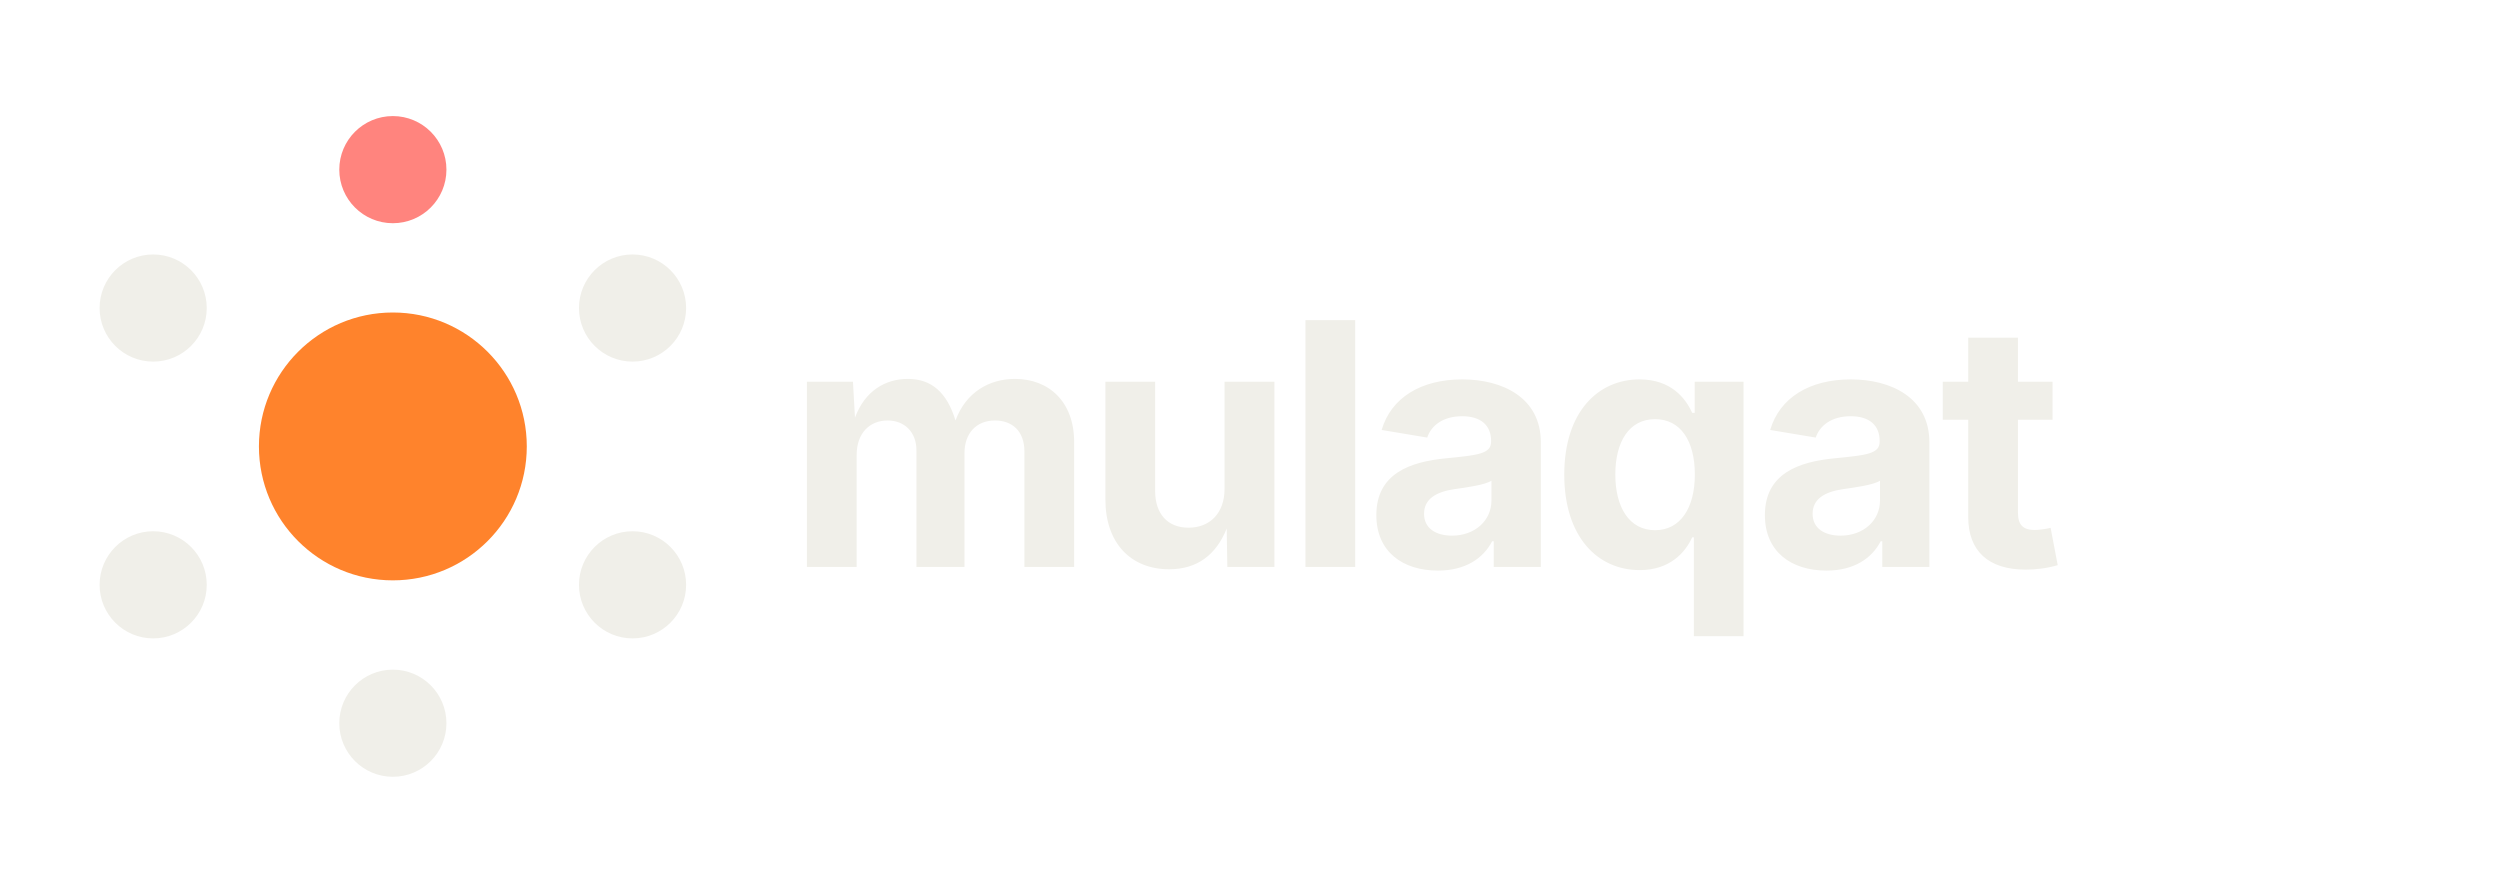
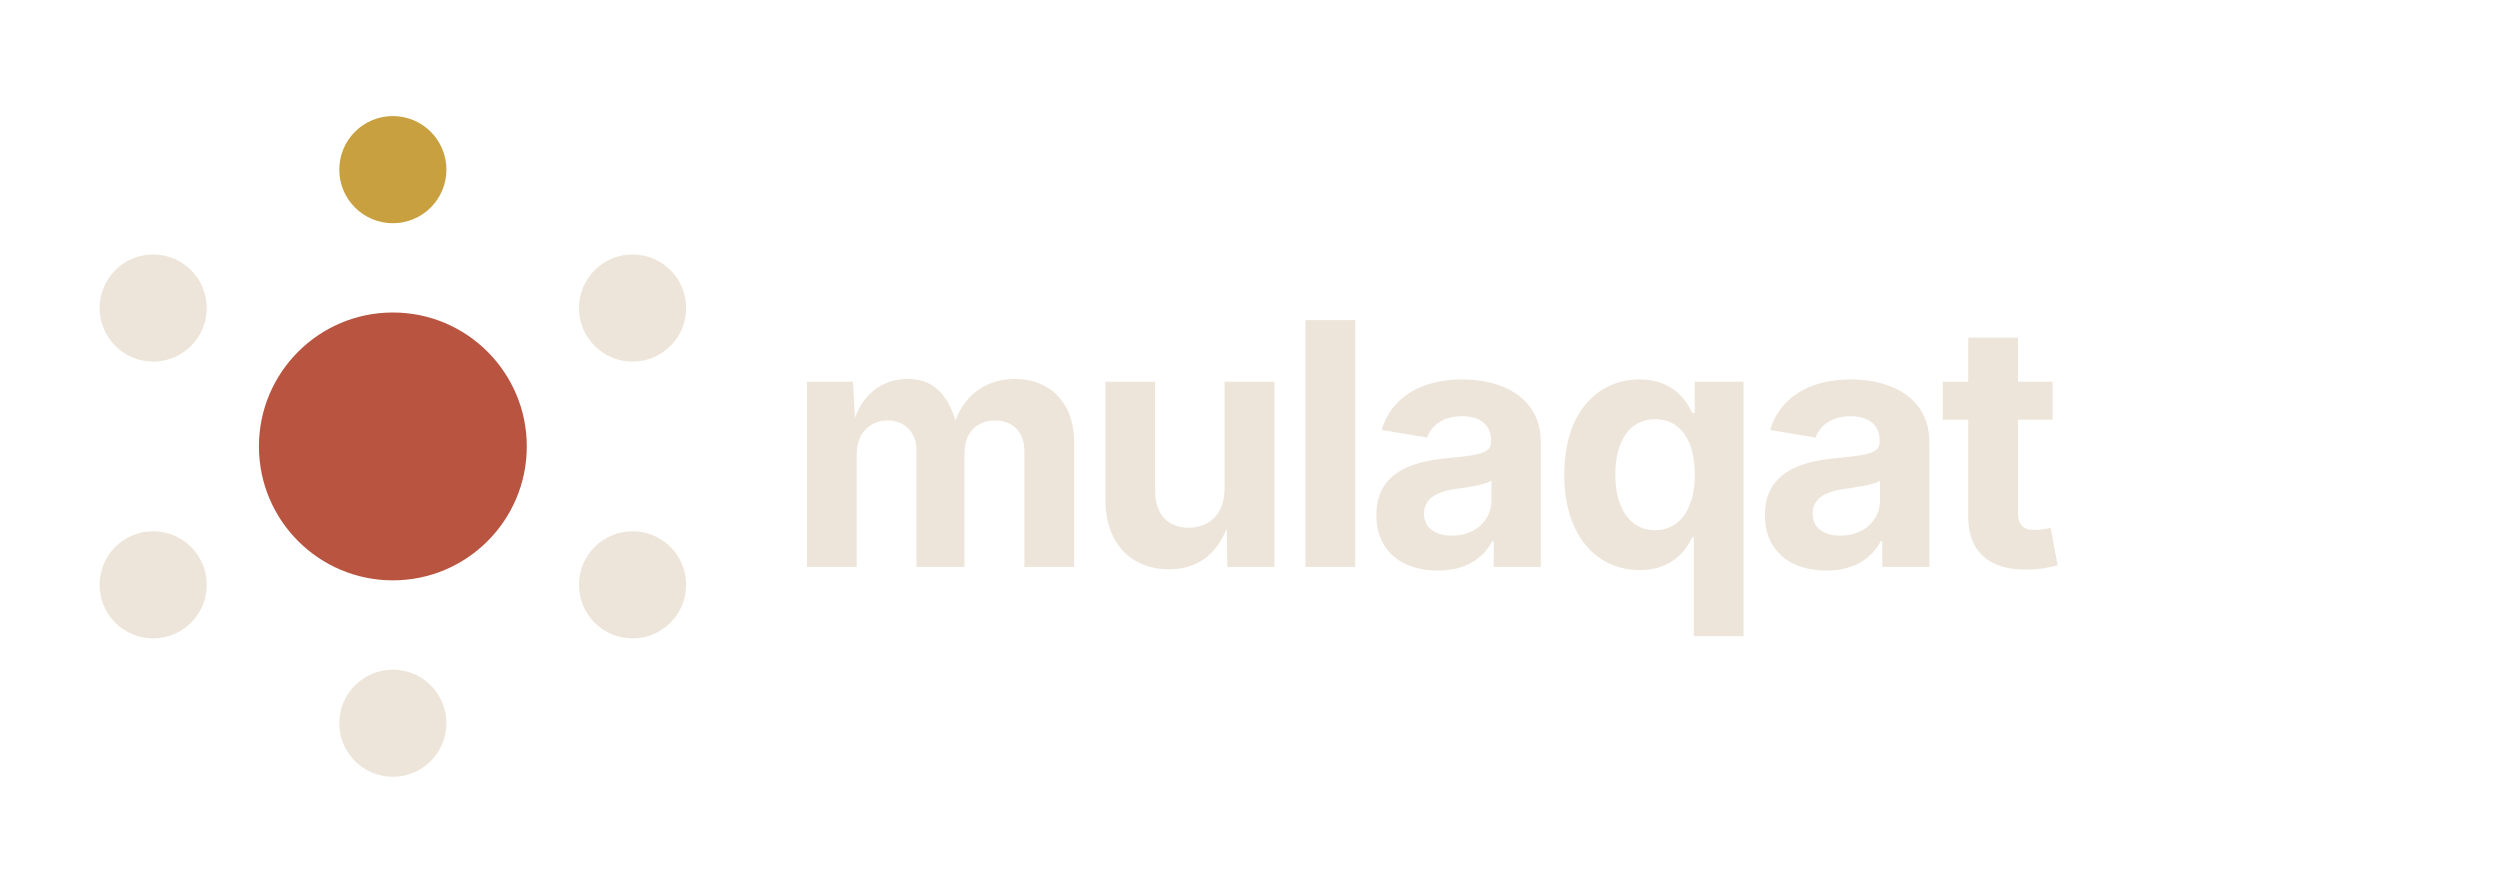
<svg xmlns="http://www.w3.org/2000/svg" width="560" height="200" viewBox="0 0 560 200" fill="none" role="img" aria-label="Mulaqat logo (dark background variant)">
-   <circle cx="88" cy="100" r="30" fill="#ff832c" />
-   <circle cx="88" cy="38" r="12" fill="#ff847e" />
-   <circle cx="141.69" cy="69" r="12" fill="#f0efe9" />
-   <circle cx="141.69" cy="131" r="12" fill="#f0efe9" />
-   <circle cx="88" cy="162" r="12" fill="#f0efe9" />
-   <circle cx="34.31" cy="131" r="12" fill="#f0efe9" />
-   <circle cx="34.31" cy="69" r="12" fill="#f0efe9" />
-   <text x="176" y="127" font-family="Inter, 'SF Pro Display', -apple-system, 'Segoe UI', sans-serif" font-size="76" font-weight="700" letter-spacing="-2.5" fill="#f0efe9">mulaqat</text>
+   <circle cx="88" cy="100" r="30" fill="#b95440" />
+   <circle cx="88" cy="38" r="12" fill="#c9a03f" />
+   <circle cx="141.69" cy="69" r="12" fill="#ede5d9" />
+   <circle cx="141.69" cy="131" r="12" fill="#ede5d9" />
+   <circle cx="88" cy="162" r="12" fill="#ede5d9" />
+   <circle cx="34.31" cy="131" r="12" fill="#ede5d9" />
+   <circle cx="34.31" cy="69" r="12" fill="#ede5d9" />
+   <text x="176" y="127" font-family="Inter, 'SF Pro Display', -apple-system, 'Segoe UI', sans-serif" font-size="76" font-weight="700" letter-spacing="-2.5" fill="#ede5d9">mulaqat</text>
</svg>
